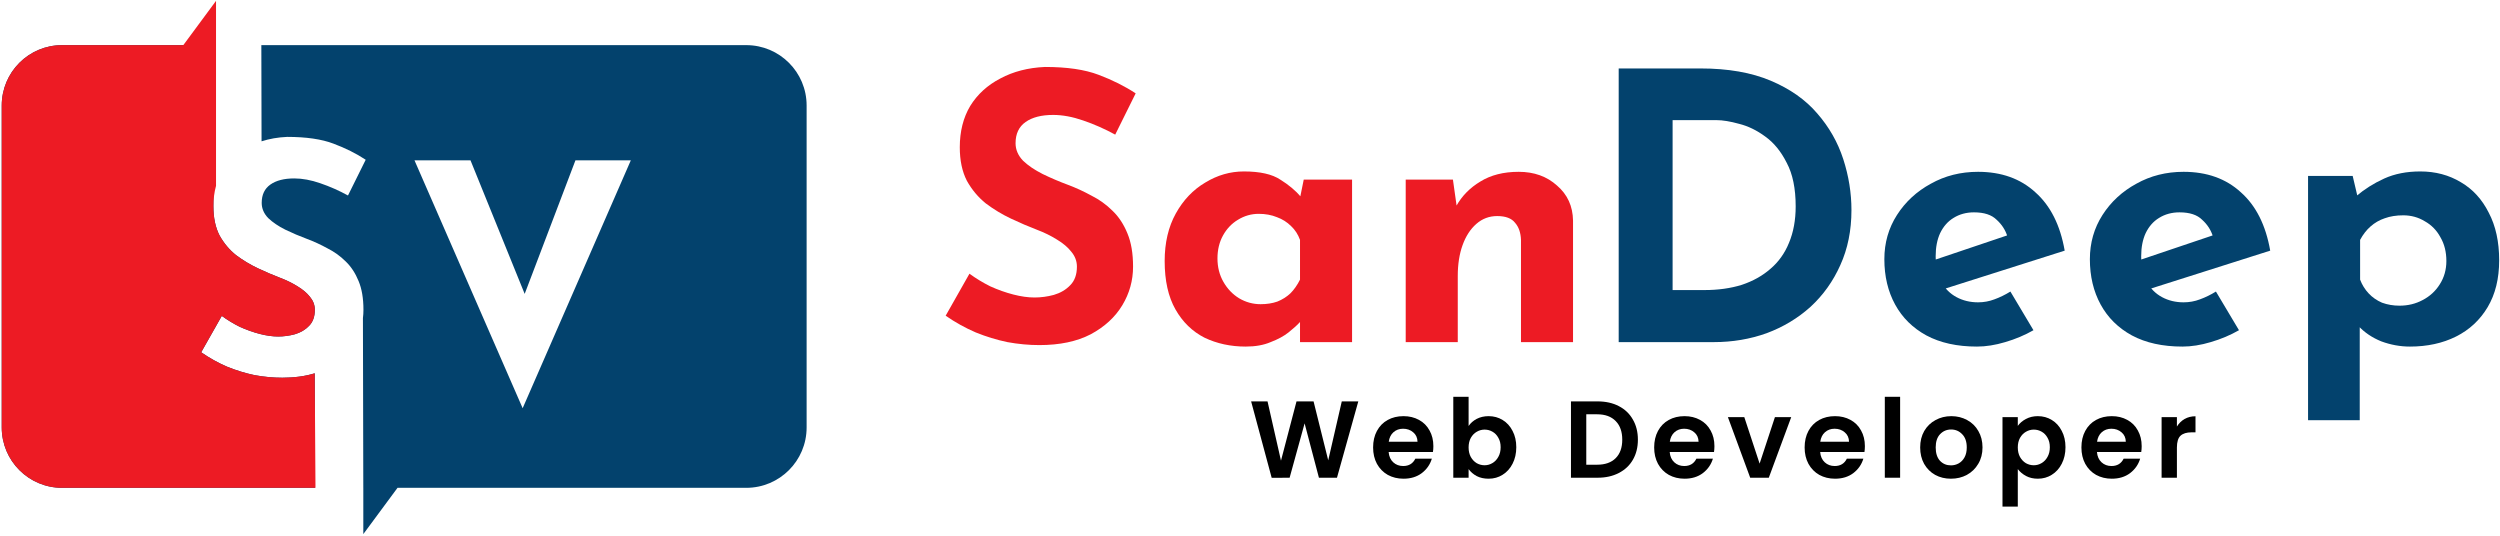
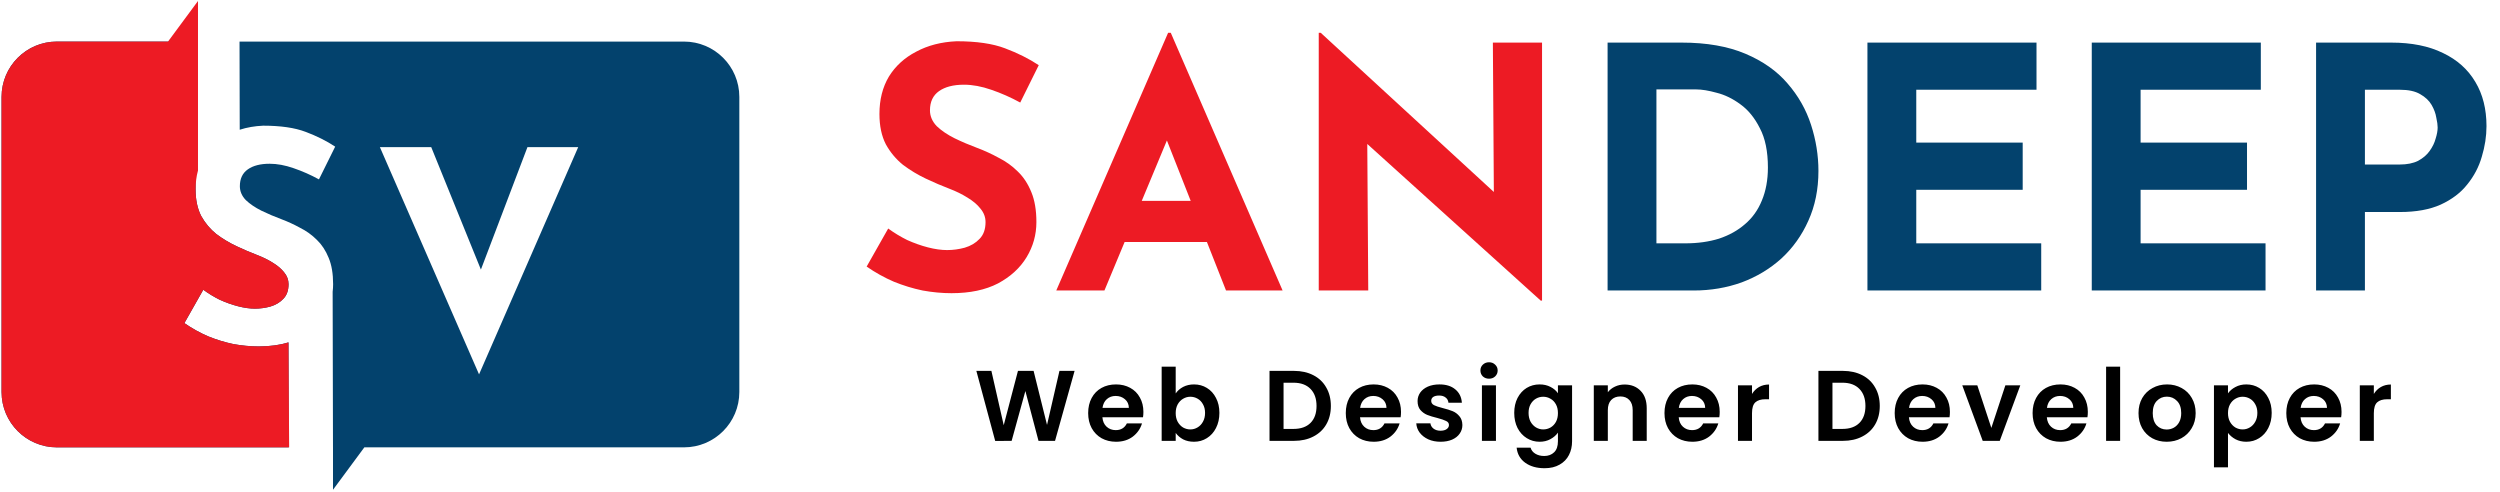
- <svg xmlns="http://www.w3.org/2000/svg" width="1143" height="245" viewBox="0 0 1143 245" fill="none">
-   <path fill-rule="evenodd" clip-rule="evenodd" d="M97.407 20.635H28.387C13.144 20.635 0.787 32.992 0.787 48.235V195.435C0.787 210.678 13.144 223.035 28.387 223.035H144.017L143.905 170.661C139.568 172.016 134.624 172.693 129.072 172.693C124.951 172.693 120.731 172.301 116.413 171.515C112.193 170.632 108.023 169.356 103.901 167.688C99.779 165.922 95.805 163.714 91.978 161.064L101.399 144.431C103.95 146.295 106.698 147.963 109.642 149.435C112.684 150.809 115.726 151.889 118.768 152.674C121.81 153.459 124.607 153.851 127.159 153.851C129.71 153.851 132.261 153.508 134.813 152.821C137.463 152.036 139.621 150.76 141.29 148.994C143.056 147.227 143.939 144.774 143.939 141.634C143.939 139.475 143.203 137.512 141.731 135.746C140.357 133.979 138.444 132.36 135.991 130.888C133.635 129.416 131.035 128.141 128.189 127.061C124.852 125.785 121.418 124.313 117.885 122.645C114.352 120.977 111.016 118.965 107.875 116.61C104.833 114.156 102.331 111.163 100.368 107.631C98.504 104 97.571 99.584 97.571 94.383L97.572 94.235H97.564L97.407 20.635ZM166.101 223.035L165.932 145.436C166.088 144.19 166.167 142.923 166.167 141.634C166.167 136.433 165.431 132.066 163.959 128.533C162.487 124.902 160.524 121.909 158.071 119.554C155.617 117.101 152.82 115.089 149.68 113.519C146.638 111.85 143.547 110.427 140.407 109.25C136.972 107.974 133.635 106.551 130.397 104.981C127.257 103.411 124.656 101.644 122.595 99.682C120.633 97.621 119.651 95.315 119.651 92.763C119.651 89.034 120.976 86.238 123.626 84.373C126.275 82.508 129.906 81.576 134.519 81.576C138.248 81.576 142.222 82.312 146.442 83.784C150.76 85.256 154.979 87.121 159.101 89.378L167.197 73.039C162.879 70.193 157.972 67.739 152.477 65.679C147.08 63.618 140.014 62.587 131.28 62.587C127.069 62.773 123.17 63.448 119.583 64.611L119.487 20.635H341.187C356.43 20.635 368.787 32.992 368.787 48.235V195.435C368.787 210.678 356.43 223.035 341.187 223.035H181.746L166.106 244.195V223.035H166.101ZM215.111 73.296L239.884 134.366L263.098 73.296H288.416L238.957 186.64L189.498 73.296H215.111Z" fill="#03426D" />
-   <path fill-rule="evenodd" clip-rule="evenodd" d="M98.767 21.555V0.396L83.807 20.636H28.387C13.144 20.636 0.787 32.992 0.787 48.236V195.436C0.787 210.679 13.144 223.036 28.387 223.036H144.238L143.89 170.682L141.642 171.295C141.642 171.295 137.225 172.61 129.072 172.693C124.951 172.693 120.731 172.301 116.413 171.516C112.193 170.632 108.023 169.357 103.901 167.688C99.779 165.922 95.805 163.714 91.978 161.064L101.399 144.431C103.95 146.295 106.698 147.964 109.642 149.436C112.684 150.809 115.726 151.889 118.768 152.674C121.81 153.459 124.607 153.852 127.159 153.852C129.71 153.852 132.261 153.508 134.813 152.821C137.463 152.036 139.621 150.761 141.29 148.994C143.056 147.228 143.939 144.774 143.939 141.634C143.939 139.475 143.203 137.512 141.731 135.746C140.357 133.98 138.444 132.361 135.991 130.888C133.635 129.416 131.035 128.141 128.189 127.061C124.852 125.786 121.418 124.313 117.885 122.645C114.352 120.977 111.016 118.965 107.875 116.61C104.833 114.157 102.331 111.164 100.368 107.631C98.504 104 97.571 99.584 97.571 94.383C97.571 91 97.97 87.858 98.767 84.959L98.767 21.555Z" fill="#ED1B24" />
-   <path d="M664.28 82.125L666.15 95.385L665.81 94.195C668.417 89.549 672.1 85.808 676.86 82.975C681.62 80.028 687.457 78.555 694.37 78.555C701.397 78.555 707.234 80.652 711.88 84.845C716.64 88.925 719.077 94.252 719.19 100.825V156.415H695.39V109.665C695.277 106.379 694.37 103.772 692.67 101.845C691.084 99.805 688.364 98.785 684.51 98.785C680.884 98.785 677.71 99.975 674.99 102.355C672.27 104.735 670.174 107.965 668.7 112.045C667.227 116.125 666.49 120.829 666.49 126.155V156.415H642.69V82.125H664.28Z" fill="#ED1B24" />
-   <path d="M569.546 158.455C562.633 158.455 556.343 157.095 550.676 154.375C545.123 151.542 540.703 147.235 537.416 141.455C534.13 135.675 532.486 128.309 532.486 119.355C532.486 110.969 534.186 103.715 537.586 97.595C540.986 91.475 545.463 86.772 551.016 83.485C556.57 80.085 562.463 78.385 568.696 78.385C576.063 78.385 581.616 79.632 585.356 82.125C589.21 84.505 592.383 87.169 594.876 90.115L593.856 93.005L596.066 82.125H618.166V156.415H594.366V140.265L596.236 145.365C596.01 145.365 595.33 146.045 594.196 147.405C593.063 148.652 591.363 150.182 589.096 151.995C586.943 153.695 584.223 155.169 580.936 156.415C577.763 157.775 573.966 158.455 569.546 158.455ZM576.346 139.075C579.18 139.075 581.73 138.679 583.996 137.885C586.263 136.979 588.246 135.732 589.946 134.145C591.646 132.445 593.12 130.349 594.366 127.855V109.665C593.46 107.172 592.1 105.075 590.286 103.375C588.473 101.562 586.32 100.202 583.826 99.295C581.333 98.275 578.556 97.765 575.496 97.765C572.096 97.765 568.923 98.672 565.976 100.485C563.143 102.185 560.876 104.565 559.176 107.625C557.476 110.685 556.626 114.199 556.626 118.165C556.626 122.132 557.533 125.702 559.346 128.875C561.16 132.049 563.54 134.542 566.486 136.355C569.546 138.169 572.833 139.075 576.346 139.075Z" fill="#ED1B24" />
-   <path d="M509.875 61.555C505.115 58.949 500.242 56.795 495.255 55.095C490.382 53.395 485.792 52.545 481.485 52.545C476.158 52.545 471.965 53.622 468.905 55.775C465.845 57.929 464.315 61.159 464.315 65.465C464.315 68.412 465.448 71.075 467.715 73.455C470.095 75.722 473.098 77.762 476.725 79.575C480.465 81.389 484.318 83.032 488.285 84.505C491.912 85.865 495.482 87.509 498.995 89.435C502.622 91.249 505.852 93.572 508.685 96.405C511.518 99.125 513.785 102.582 515.485 106.775C517.185 110.855 518.035 115.899 518.035 121.905C518.035 128.252 516.392 134.145 513.105 139.585C509.818 145.025 505.002 149.445 498.655 152.845C492.308 156.132 484.488 157.775 475.195 157.775C470.435 157.775 465.562 157.322 460.575 156.415C455.702 155.395 450.885 153.922 446.125 151.995C441.365 149.955 436.775 147.405 432.355 144.345L443.235 125.135C446.182 127.289 449.355 129.215 452.755 130.915C456.268 132.502 459.782 133.749 463.295 134.655C466.808 135.562 470.038 136.015 472.985 136.015C475.932 136.015 478.878 135.619 481.825 134.825C484.885 133.919 487.378 132.445 489.305 130.405C491.345 128.365 492.365 125.532 492.365 121.905C492.365 119.412 491.515 117.145 489.815 115.105C488.228 113.065 486.018 111.195 483.185 109.495C480.465 107.795 477.462 106.322 474.175 105.075C470.322 103.602 466.355 101.902 462.275 99.975C458.195 98.049 454.342 95.725 450.715 93.005C447.202 90.172 444.312 86.715 442.045 82.635C439.892 78.442 438.815 73.342 438.815 67.335C438.815 60.082 440.402 53.792 443.575 48.465C446.862 43.139 451.452 38.945 457.345 35.885C463.238 32.712 470.038 30.955 477.745 30.615C487.832 30.615 495.992 31.805 502.225 34.185C508.572 36.565 514.238 39.399 519.225 42.685L509.875 61.555Z" fill="#ED1B24" />
-   <path d="M1101.82 158.455C1097.4 158.455 1093.03 157.662 1088.73 156.075C1084.53 154.375 1081.02 151.995 1078.19 148.935L1078.87 141.965V192.115H1055.24V80.425H1075.64L1079.04 94.875L1077.17 89.775C1081.02 86.489 1085.33 83.769 1090.09 81.615C1094.85 79.462 1100.34 78.385 1106.58 78.385C1113.49 78.385 1119.67 80.029 1125.11 83.315C1130.55 86.489 1134.8 91.135 1137.86 97.255C1141.03 103.262 1142.62 110.515 1142.62 119.015C1142.62 127.402 1140.86 134.542 1137.35 140.435C1133.83 146.329 1129.02 150.805 1122.9 153.865C1116.78 156.925 1109.75 158.455 1101.82 158.455ZM1097.06 139.755C1100.91 139.755 1104.42 138.905 1107.6 137.205C1110.88 135.505 1113.49 133.125 1115.42 130.065C1117.46 126.892 1118.48 123.322 1118.48 119.355C1118.48 115.162 1117.57 111.535 1115.76 108.475C1114.06 105.302 1111.68 102.865 1108.62 101.165C1105.67 99.352 1102.38 98.445 1098.76 98.445C1095.58 98.445 1092.75 98.899 1090.26 99.805C1087.88 100.599 1085.72 101.845 1083.8 103.545C1081.98 105.132 1080.4 107.172 1079.04 109.665V127.855C1079.94 130.235 1081.25 132.332 1082.95 134.145C1084.65 135.959 1086.69 137.375 1089.07 138.395C1091.56 139.302 1094.22 139.755 1097.06 139.755Z" fill="#03426D" />
-   <path d="M997.822 158.455C988.756 158.455 981.049 156.755 974.702 153.355C968.469 149.955 963.709 145.252 960.422 139.245C957.136 133.239 955.492 126.325 955.492 118.505C955.492 111.025 957.419 104.282 961.272 98.275C965.126 92.269 970.282 87.508 976.742 83.995C983.202 80.368 990.399 78.555 998.332 78.555C1008.99 78.555 1017.71 81.672 1024.51 87.905C1031.43 94.025 1035.9 102.922 1037.94 114.595L980.142 132.955L974.872 120.035L1016.69 105.925L1011.76 108.135C1010.86 105.189 1009.21 102.639 1006.83 100.485C1004.57 98.219 1001.11 97.085 996.462 97.085C992.949 97.085 989.832 97.935 987.112 99.635C984.506 101.222 982.466 103.545 980.992 106.605C979.632 109.552 978.952 113.065 978.952 117.145C978.952 121.792 979.802 125.702 981.502 128.875C983.202 131.935 985.526 134.259 988.472 135.845C991.419 137.432 994.706 138.225 998.332 138.225C1000.94 138.225 1003.43 137.772 1005.81 136.865C1008.31 135.959 1010.74 134.769 1013.12 133.295L1023.66 150.975C1019.7 153.242 1015.39 155.055 1010.74 156.415C1006.21 157.775 1001.9 158.455 997.822 158.455Z" fill="#03426D" />
-   <path d="M903.857 158.455C894.791 158.455 887.084 156.755 880.737 153.355C874.504 149.955 869.744 145.252 866.457 139.245C863.171 133.239 861.527 126.325 861.527 118.505C861.527 111.025 863.454 104.282 867.307 98.275C871.161 92.269 876.317 87.508 882.777 83.995C889.237 80.368 896.434 78.555 904.367 78.555C915.021 78.555 923.747 81.672 930.547 87.905C937.461 94.025 941.937 102.922 943.977 114.595L886.177 132.955L880.907 120.035L922.727 105.925L917.797 108.135C916.891 105.189 915.247 102.639 912.867 100.485C910.601 98.219 907.144 97.085 902.497 97.085C898.984 97.085 895.867 97.935 893.147 99.635C890.541 101.222 888.501 103.545 887.027 106.605C885.667 109.552 884.987 113.065 884.987 117.145C884.987 121.792 885.837 125.702 887.537 128.875C889.237 131.935 891.561 134.259 894.507 135.845C897.454 137.432 900.741 138.225 904.367 138.225C906.974 138.225 909.467 137.772 911.847 136.865C914.341 135.959 916.777 134.769 919.157 133.295L929.697 150.975C925.731 153.242 921.424 155.055 916.777 156.415C912.244 157.775 907.937 158.455 903.857 158.455Z" fill="#03426D" />
-   <path d="M740.065 156.415V31.295H777.465C790.045 31.295 800.755 33.165 809.595 36.905C818.435 40.645 825.518 45.632 830.845 51.865C836.285 58.099 840.252 65.069 842.745 72.775C845.238 80.482 846.485 88.245 846.485 96.065C846.485 105.359 844.785 113.745 841.385 121.225C838.098 128.592 833.565 134.939 827.785 140.265C822.005 145.479 815.318 149.502 807.725 152.335C800.132 155.055 792.085 156.415 783.585 156.415H740.065ZM764.715 132.615H779.335C785.568 132.615 791.235 131.822 796.335 130.235C801.435 128.535 805.798 126.099 809.425 122.925C813.165 119.752 815.998 115.785 817.925 111.025C819.965 106.152 820.985 100.599 820.985 94.365C820.985 86.205 819.625 79.575 816.905 74.475C814.298 69.262 811.012 65.239 807.045 62.405C803.192 59.572 799.225 57.645 795.145 56.625C791.065 55.492 787.608 54.925 784.775 54.925H764.715V132.615Z" fill="#03426D" />
-   <path d="M995.283 195.015C996.183 193.548 997.35 192.398 998.783 191.565C1000.25 190.732 1001.92 190.315 1003.78 190.315V197.665H1001.93C999.733 197.665 998.066 198.182 996.933 199.215C995.833 200.248 995.283 202.048 995.283 204.615V218.415H988.283V190.715H995.283V195.015Z" fill="black" />
-   <path d="M979.174 203.965C979.174 204.965 979.107 205.865 978.974 206.665H958.724C958.89 208.665 959.59 210.232 960.824 211.365C962.057 212.498 963.574 213.065 965.374 213.065C967.974 213.065 969.824 211.948 970.924 209.715H978.474C977.674 212.382 976.14 214.582 973.874 216.315C971.607 218.015 968.824 218.865 965.524 218.865C962.857 218.865 960.457 218.282 958.324 217.115C956.224 215.915 954.574 214.232 953.374 212.065C952.207 209.898 951.624 207.398 951.624 204.565C951.624 201.698 952.207 199.182 953.374 197.015C954.54 194.848 956.174 193.182 958.274 192.015C960.374 190.848 962.79 190.265 965.524 190.265C968.157 190.265 970.507 190.832 972.574 191.965C974.674 193.098 976.29 194.715 977.424 196.815C978.59 198.882 979.174 201.265 979.174 203.965ZM971.924 201.965C971.89 200.165 971.24 198.732 969.974 197.665C968.707 196.565 967.157 196.015 965.324 196.015C963.59 196.015 962.124 196.548 960.924 197.615C959.757 198.648 959.04 200.098 958.774 201.965H971.924Z" fill="black" />
-   <path d="M922.537 194.715C923.437 193.448 924.67 192.398 926.237 191.565C927.837 190.698 929.654 190.265 931.687 190.265C934.054 190.265 936.187 190.848 938.087 192.015C940.02 193.182 941.537 194.848 942.637 197.015C943.77 199.148 944.337 201.632 944.337 204.465C944.337 207.298 943.77 209.815 942.637 212.015C941.537 214.182 940.02 215.865 938.087 217.065C936.187 218.265 934.054 218.865 931.687 218.865C929.654 218.865 927.854 218.448 926.287 217.615C924.754 216.782 923.504 215.732 922.537 214.465V231.615H915.537V190.715H922.537V194.715ZM937.187 204.465C937.187 202.798 936.837 201.365 936.137 200.165C935.47 198.932 934.57 197.998 933.437 197.365C932.337 196.732 931.137 196.415 929.837 196.415C928.57 196.415 927.37 196.748 926.237 197.415C925.137 198.048 924.237 198.982 923.537 200.215C922.87 201.448 922.537 202.898 922.537 204.565C922.537 206.232 922.87 207.682 923.537 208.915C924.237 210.148 925.137 211.098 926.237 211.765C927.37 212.398 928.57 212.715 929.837 212.715C931.137 212.715 932.337 212.382 933.437 211.715C934.57 211.048 935.47 210.098 936.137 208.865C936.837 207.632 937.187 206.165 937.187 204.465Z" fill="black" />
-   <path d="M891.952 218.865C889.286 218.865 886.886 218.282 884.752 217.115C882.619 215.915 880.936 214.232 879.702 212.065C878.502 209.898 877.902 207.398 877.902 204.565C877.902 201.732 878.519 199.232 879.752 197.065C881.019 194.898 882.736 193.232 884.902 192.065C887.069 190.865 889.486 190.265 892.152 190.265C894.819 190.265 897.236 190.865 899.402 192.065C901.569 193.232 903.269 194.898 904.502 197.065C905.769 199.232 906.402 201.732 906.402 204.565C906.402 207.398 905.752 209.898 904.452 212.065C903.186 214.232 901.452 215.915 899.252 217.115C897.086 218.282 894.652 218.865 891.952 218.865ZM891.952 212.765C893.219 212.765 894.402 212.465 895.502 211.865C896.636 211.232 897.536 210.298 898.202 209.065C898.869 207.832 899.202 206.332 899.202 204.565C899.202 201.932 898.502 199.915 897.102 198.515C895.736 197.082 894.052 196.365 892.052 196.365C890.052 196.365 888.369 197.082 887.002 198.515C885.669 199.915 885.002 201.932 885.002 204.565C885.002 207.198 885.652 209.232 886.952 210.665C888.286 212.065 889.952 212.765 891.952 212.765Z" fill="black" />
-   <path d="M868.736 181.415V218.415H861.736V181.415H868.736Z" fill="black" />
-   <path d="M852.627 203.965C852.627 204.965 852.56 205.865 852.427 206.665H832.177C832.343 208.665 833.043 210.232 834.277 211.365C835.51 212.498 837.027 213.065 838.827 213.065C841.427 213.065 843.277 211.948 844.377 209.715H851.927C851.127 212.382 849.593 214.582 847.327 216.315C845.06 218.015 842.277 218.865 838.977 218.865C836.31 218.865 833.91 218.282 831.777 217.115C829.677 215.915 828.027 214.232 826.827 212.065C825.66 209.898 825.077 207.398 825.077 204.565C825.077 201.698 825.66 199.182 826.827 197.015C827.993 194.848 829.627 193.182 831.727 192.015C833.827 190.848 836.243 190.265 838.977 190.265C841.61 190.265 843.96 190.832 846.027 191.965C848.127 193.098 849.743 194.715 850.877 196.815C852.043 198.882 852.627 201.265 852.627 203.965ZM845.377 201.965C845.343 200.165 844.693 198.732 843.427 197.665C842.16 196.565 840.61 196.015 838.777 196.015C837.043 196.015 835.577 196.548 834.377 197.615C833.21 198.648 832.493 200.098 832.227 201.965H845.377Z" fill="black" />
-   <path d="M804.495 211.965L811.495 190.715H818.945L808.695 218.415H800.195L789.995 190.715H797.495L804.495 211.965Z" fill="black" />
-   <path d="M783.836 203.965C783.836 204.965 783.769 205.865 783.636 206.665H763.386C763.552 208.665 764.252 210.232 765.486 211.365C766.719 212.498 768.236 213.065 770.036 213.065C772.636 213.065 774.486 211.948 775.586 209.715H783.136C782.336 212.382 780.802 214.582 778.536 216.315C776.269 218.015 773.486 218.865 770.186 218.865C767.519 218.865 765.119 218.282 762.986 217.115C760.886 215.915 759.236 214.232 758.036 212.065C756.869 209.898 756.286 207.398 756.286 204.565C756.286 201.698 756.869 199.182 758.036 197.015C759.202 194.848 760.836 193.182 762.936 192.015C765.036 190.848 767.452 190.265 770.186 190.265C772.819 190.265 775.169 190.832 777.236 191.965C779.336 193.098 780.952 194.715 782.086 196.815C783.252 198.882 783.836 201.265 783.836 203.965ZM776.586 201.965C776.552 200.165 775.902 198.732 774.636 197.665C773.369 196.565 771.819 196.015 769.986 196.015C768.252 196.015 766.786 196.548 765.586 197.615C764.419 198.648 763.702 200.098 763.436 201.965H776.586Z" fill="black" />
-   <path d="M730.446 183.515C734.113 183.515 737.329 184.232 740.096 185.665C742.896 187.098 745.046 189.148 746.546 191.815C748.079 194.448 748.846 197.515 748.846 201.015C748.846 204.515 748.079 207.582 746.546 210.215C745.046 212.815 742.896 214.832 740.096 216.265C737.329 217.698 734.113 218.415 730.446 218.415H718.246V183.515H730.446ZM730.196 212.465C733.863 212.465 736.696 211.465 738.696 209.465C740.696 207.465 741.696 204.648 741.696 201.015C741.696 197.382 740.696 194.548 738.696 192.515C736.696 190.448 733.863 189.415 730.196 189.415H725.246V212.465H730.196Z" fill="black" />
-   <path d="M671.445 194.765C672.345 193.432 673.578 192.348 675.145 191.515C676.745 190.682 678.562 190.265 680.595 190.265C682.962 190.265 685.095 190.848 686.995 192.015C688.928 193.182 690.445 194.848 691.545 197.015C692.679 199.148 693.245 201.632 693.245 204.465C693.245 207.298 692.679 209.815 691.545 212.015C690.445 214.182 688.928 215.865 686.995 217.065C685.095 218.265 682.962 218.865 680.595 218.865C678.528 218.865 676.712 218.465 675.145 217.665C673.612 216.832 672.378 215.765 671.445 214.465V218.415H664.445V181.415H671.445V194.765ZM686.095 204.465C686.095 202.798 685.745 201.365 685.045 200.165C684.378 198.932 683.478 197.998 682.345 197.365C681.245 196.732 680.045 196.415 678.745 196.415C677.478 196.415 676.278 196.748 675.145 197.415C674.045 198.048 673.145 198.982 672.445 200.215C671.779 201.448 671.445 202.898 671.445 204.565C671.445 206.232 671.779 207.682 672.445 208.915C673.145 210.148 674.045 211.098 675.145 211.765C676.278 212.398 677.478 212.715 678.745 212.715C680.045 212.715 681.245 212.382 682.345 211.715C683.478 211.048 684.378 210.098 685.045 208.865C685.745 207.632 686.095 206.165 686.095 204.465Z" fill="black" />
-   <path d="M655.336 203.965C655.336 204.965 655.269 205.865 655.136 206.665H634.886C635.052 208.665 635.752 210.232 636.986 211.365C638.219 212.498 639.736 213.065 641.536 213.065C644.136 213.065 645.986 211.948 647.086 209.715H654.636C653.836 212.382 652.302 214.582 650.036 216.315C647.769 218.015 644.986 218.865 641.686 218.865C639.019 218.865 636.619 218.282 634.486 217.115C632.386 215.915 630.736 214.232 629.536 212.065C628.369 209.898 627.786 207.398 627.786 204.565C627.786 201.698 628.369 199.182 629.536 197.015C630.702 194.848 632.336 193.182 634.436 192.015C636.536 190.848 638.952 190.265 641.686 190.265C644.319 190.265 646.669 190.832 648.736 191.965C650.836 193.098 652.452 194.715 653.586 196.815C654.752 198.882 655.336 201.265 655.336 203.965ZM648.086 201.965C648.052 200.165 647.402 198.732 646.136 197.665C644.869 196.565 643.319 196.015 641.486 196.015C639.752 196.015 638.286 196.548 637.086 197.615C635.919 198.648 635.202 200.098 634.936 201.965H648.086Z" fill="black" />
-   <path d="M621.015 183.515L611.265 218.415H603.015L596.465 193.565L589.615 218.415L581.415 218.465L572.015 183.515H579.515L585.665 210.615L592.765 183.515H600.565L607.265 210.465L613.465 183.515H621.015Z" fill="black" />
+ <svg xmlns="http://www.w3.org/2000/svg" width="1247" height="245" viewBox="0 0 1247 245" fill="none">
+   <path fill-rule="evenodd" clip-rule="evenodd" d="M97.398 20.737H28.378C13.135 20.737 0.778 33.094 0.778 48.337V195.537C0.778 210.78 13.135 223.137 28.378 223.137H144.008L143.896 170.763C139.559 172.117 134.615 172.794 129.063 172.794C124.942 172.794 120.722 172.402 116.404 171.617C112.184 170.734 108.014 169.458 103.892 167.79C99.77 166.023 95.796 163.815 91.969 161.166L101.39 144.532C103.941 146.397 106.689 148.065 109.633 149.537C112.675 150.911 115.717 151.99 118.759 152.775C121.801 153.561 124.598 153.953 127.15 153.953C129.701 153.953 132.253 153.609 134.804 152.923C137.454 152.137 139.613 150.862 141.281 149.095C143.047 147.329 143.93 144.876 143.93 141.735C143.93 139.576 143.195 137.614 141.722 135.847C140.349 134.081 138.435 132.462 135.982 130.99C133.627 129.518 131.026 128.242 128.18 127.163C124.843 125.887 121.409 124.415 117.876 122.747C114.343 121.078 111.007 119.067 107.867 116.711C104.824 114.258 102.322 111.265 100.359 107.732C98.495 104.101 97.562 99.685 97.562 94.484L97.563 94.337H97.555L97.398 20.737ZM166.092 223.137L165.923 145.538C166.079 144.292 166.158 143.024 166.158 141.735C166.158 136.534 165.422 132.167 163.95 128.634C162.478 125.004 160.515 122.011 158.062 119.655C155.608 117.202 152.812 115.19 149.671 113.62C146.629 111.952 143.538 110.529 140.398 109.351C136.963 108.076 133.627 106.653 130.388 105.083C127.248 103.512 124.647 101.746 122.587 99.783C120.624 97.723 119.643 95.416 119.643 92.865C119.643 89.136 120.967 86.339 123.617 84.475C126.267 82.61 129.897 81.678 134.51 81.678C138.239 81.678 142.213 82.414 146.433 83.886C150.751 85.358 154.97 87.222 159.092 89.479L167.188 73.14C162.87 70.294 157.964 67.841 152.468 65.78C147.071 63.719 140.005 62.689 131.271 62.689C127.06 62.875 123.161 63.549 119.575 64.712L119.479 20.737H341.179C356.422 20.737 368.779 33.094 368.779 48.337V195.537C368.779 210.78 356.422 223.137 341.179 223.137H181.737L166.098 244.297V223.137H166.092ZM215.102 73.398L239.875 134.467L263.089 73.398H288.407L238.948 186.742L189.489 73.398H215.102Z" fill="#03426D" />
+   <path fill-rule="evenodd" clip-rule="evenodd" d="M98.758 21.657V0.497L83.799 20.737H28.378C13.135 20.737 0.778 33.094 0.778 48.337V195.537C0.778 210.78 13.135 223.137 28.378 223.137H144.229L143.881 170.784L141.633 171.396C141.633 171.396 137.216 172.711 129.063 172.795C124.942 172.795 120.722 172.402 116.404 171.617C112.184 170.734 108.014 169.458 103.892 167.79C99.77 166.024 95.796 163.816 91.969 161.166L101.39 144.532C103.941 146.397 106.689 148.065 109.633 149.537C112.675 150.911 115.717 151.991 118.759 152.776C121.801 153.561 124.598 153.953 127.15 153.953C129.701 153.953 132.253 153.61 134.804 152.923C137.454 152.138 139.613 150.862 141.281 149.096C143.047 147.329 143.93 144.876 143.93 141.736C143.93 139.577 143.195 137.614 141.722 135.848C140.349 134.081 138.435 132.462 135.982 130.99C133.627 129.518 131.026 128.242 128.18 127.163C124.844 125.887 121.409 124.415 117.876 122.747C114.343 121.078 111.007 119.067 107.867 116.712C104.824 114.258 102.322 111.265 100.359 107.732C98.495 104.102 97.562 99.686 97.562 94.484C97.562 91.101 97.961 87.96 98.758 85.061L98.758 21.657Z" fill="#ED1B24" />
+   <path d="M508.89 51.153C504.186 48.577 499.37 46.449 494.442 44.769C489.626 43.089 485.09 42.249 480.834 42.249C475.57 42.249 471.426 43.313 468.402 45.441C465.378 47.569 463.866 50.761 463.866 55.017C463.866 57.929 464.986 60.561 467.226 62.913C469.578 65.153 472.546 67.169 476.13 68.961C479.826 70.753 483.634 72.377 487.554 73.833C491.138 75.177 494.666 76.801 498.138 78.705C501.722 80.497 504.914 82.793 507.714 85.593C510.514 88.281 512.754 91.697 514.434 95.841C516.114 99.873 516.954 104.857 516.954 110.793C516.954 117.065 515.33 122.889 512.082 128.265C508.834 133.641 504.074 138.009 497.802 141.369C491.53 144.617 483.802 146.241 474.618 146.241C469.914 146.241 465.098 145.793 460.17 144.897C455.354 143.889 450.594 142.433 445.89 140.529C441.186 138.513 436.65 135.993 432.282 132.969L443.034 113.985C445.946 116.113 449.082 118.017 452.442 119.697C455.914 121.265 459.386 122.497 462.858 123.393C466.33 124.289 469.522 124.737 472.434 124.737C475.346 124.737 478.258 124.345 481.17 123.561C484.194 122.665 486.658 121.209 488.562 119.193C490.578 117.177 491.586 114.377 491.586 110.793C491.586 108.329 490.746 106.089 489.066 104.073C487.498 102.057 485.314 100.209 482.514 98.529C479.826 96.849 476.858 95.393 473.61 94.161C469.802 92.705 465.882 91.025 461.85 89.121C457.818 87.217 454.01 84.921 450.426 82.233C446.954 79.433 444.098 76.017 441.858 71.985C439.73 67.841 438.666 62.801 438.666 56.865C438.666 49.697 440.234 43.481 443.37 38.217C446.618 32.953 451.154 28.809 456.978 25.785C462.802 22.649 469.522 20.913 477.138 20.577C487.106 20.577 495.17 21.753 501.33 24.105C507.602 26.457 513.202 29.257 518.13 32.505L508.89 51.153ZM526.868 144.897L582.644 16.377H583.988L639.764 144.897H611.54L575.924 54.513L593.564 42.417L550.892 144.897H526.868ZM565.004 100.209H602.132L610.7 120.705H557.444L565.004 100.209ZM768.5 149.937L674.756 65.265L681.98 69.297L682.484 144.897H657.788V16.377H658.796L750.524 100.713L745.148 98.361L744.644 21.249H769.172V149.937H768.5Z" fill="#ED1B24" />
+   <path d="M801.866 144.897V21.249H838.826C851.258 21.249 861.842 23.097 870.578 26.793C879.314 30.489 886.314 35.417 891.578 41.577C896.954 47.737 900.874 54.625 903.338 62.241C905.802 69.857 907.034 77.529 907.034 85.257C907.034 94.441 905.354 102.729 901.994 110.121C898.746 117.401 894.266 123.673 888.554 128.937C882.842 134.089 876.234 138.065 868.73 140.865C861.226 143.553 853.274 144.897 844.874 144.897H801.866ZM826.226 121.377H840.674C846.834 121.377 852.434 120.593 857.474 119.025C862.514 117.345 866.826 114.937 870.41 111.801C874.106 108.665 876.906 104.745 878.81 100.041C880.826 95.225 881.834 89.737 881.834 83.577C881.834 75.513 880.49 68.961 877.802 63.921C875.226 58.769 871.978 54.793 868.058 51.993C864.25 49.193 860.33 47.289 856.298 46.281C852.266 45.161 848.85 44.601 846.05 44.601H826.226V121.377ZM931.476 21.249H1015.81V44.769H955.836V71.145H1008.92V94.665H955.836V121.377H1018.16V144.897H931.476V21.249ZM1043.37 21.249H1127.7V44.769H1067.73V71.145H1120.81V94.665H1067.73V121.377H1130.05V144.897H1043.37V21.249ZM1192.72 21.249C1202.91 21.249 1211.54 22.985 1218.59 26.457C1225.65 29.817 1231.02 34.633 1234.72 40.905C1238.42 47.065 1240.26 54.401 1240.26 62.913C1240.26 67.953 1239.48 73.049 1237.91 78.201C1236.46 83.241 1234.05 87.833 1230.69 91.977C1227.44 96.121 1223.02 99.481 1217.42 102.057C1211.93 104.521 1205.15 105.753 1197.09 105.753H1179.62V144.897H1155.26V21.249H1192.72ZM1196.92 82.065C1200.62 82.065 1203.7 81.449 1206.16 80.217C1208.62 78.873 1210.53 77.249 1211.87 75.345C1213.33 73.329 1214.34 71.257 1214.9 69.129C1215.57 67.001 1215.9 65.153 1215.9 63.585C1215.9 62.353 1215.68 60.729 1215.23 58.713C1214.9 56.585 1214.11 54.457 1212.88 52.329C1211.65 50.201 1209.74 48.409 1207.17 46.953C1204.7 45.497 1201.34 44.769 1197.09 44.769H1179.62V82.065H1196.92Z" fill="#03426D" />
+   <path d="M536.006 184.997L526.256 219.897H518.006L511.456 195.047L504.606 219.897L496.406 219.947L487.006 184.997H494.506L500.656 212.097L507.756 184.997H515.556L522.256 211.947L528.456 184.997H536.006ZM570.327 205.447C570.327 206.447 570.26 207.347 570.127 208.147H549.877C550.044 210.147 550.744 211.714 551.977 212.847C553.21 213.98 554.727 214.547 556.527 214.547C559.127 214.547 560.977 213.43 562.077 211.197H569.627C568.827 213.864 567.294 216.064 565.027 217.797C562.76 219.497 559.977 220.347 556.677 220.347C554.01 220.347 551.61 219.764 549.477 218.597C547.377 217.397 545.727 215.714 544.527 213.547C543.36 211.38 542.777 208.88 542.777 206.047C542.777 203.18 543.36 200.664 544.527 198.497C545.694 196.33 547.327 194.664 549.427 193.497C551.527 192.33 553.944 191.747 556.677 191.747C559.31 191.747 561.66 192.314 563.727 193.447C565.827 194.58 567.444 196.197 568.577 198.297C569.744 200.364 570.327 202.747 570.327 205.447ZM563.077 203.447C563.044 201.647 562.394 200.214 561.127 199.147C559.86 198.047 558.31 197.497 556.477 197.497C554.744 197.497 553.277 198.03 552.077 199.097C550.91 200.13 550.194 201.58 549.927 203.447H563.077ZM586.436 196.247C587.336 194.914 588.57 193.83 590.136 192.997C591.736 192.164 593.553 191.747 595.586 191.747C597.953 191.747 600.086 192.33 601.986 193.497C603.92 194.664 605.436 196.33 606.536 198.497C607.67 200.63 608.236 203.114 608.236 205.947C608.236 208.78 607.67 211.297 606.536 213.497C605.436 215.664 603.92 217.347 601.986 218.547C600.086 219.747 597.953 220.347 595.586 220.347C593.52 220.347 591.703 219.947 590.136 219.147C588.603 218.314 587.37 217.247 586.436 215.947V219.897H579.436V182.897H586.436V196.247ZM601.086 205.947C601.086 204.28 600.736 202.847 600.036 201.647C599.37 200.414 598.47 199.48 597.336 198.847C596.236 198.214 595.036 197.897 593.736 197.897C592.47 197.897 591.27 198.23 590.136 198.897C589.036 199.53 588.136 200.464 587.436 201.697C586.77 202.93 586.436 204.38 586.436 206.047C586.436 207.714 586.77 209.164 587.436 210.397C588.136 211.63 589.036 212.58 590.136 213.247C591.27 213.88 592.47 214.197 593.736 214.197C595.036 214.197 596.236 213.864 597.336 213.197C598.47 212.53 599.37 211.58 600.036 210.347C600.736 209.114 601.086 207.647 601.086 205.947ZM645.437 184.997C649.104 184.997 652.32 185.714 655.087 187.147C657.887 188.58 660.037 190.63 661.537 193.297C663.07 195.93 663.837 198.997 663.837 202.497C663.837 205.997 663.07 209.064 661.537 211.697C660.037 214.297 657.887 216.314 655.087 217.747C652.32 219.18 649.104 219.897 645.437 219.897H633.237V184.997H645.437ZM645.187 213.947C648.854 213.947 651.687 212.947 653.687 210.947C655.687 208.947 656.687 206.13 656.687 202.497C656.687 198.864 655.687 196.03 653.687 193.997C651.687 191.93 648.854 190.897 645.187 190.897H640.237V213.947H645.187ZM698.827 205.447C698.827 206.447 698.76 207.347 698.627 208.147H678.377C678.544 210.147 679.244 211.714 680.477 212.847C681.71 213.98 683.227 214.547 685.027 214.547C687.627 214.547 689.477 213.43 690.577 211.197H698.127C697.327 213.864 695.794 216.064 693.527 217.797C691.26 219.497 688.477 220.347 685.177 220.347C682.51 220.347 680.11 219.764 677.977 218.597C675.877 217.397 674.227 215.714 673.027 213.547C671.86 211.38 671.277 208.88 671.277 206.047C671.277 203.18 671.86 200.664 673.027 198.497C674.194 196.33 675.827 194.664 677.927 193.497C680.027 192.33 682.444 191.747 685.177 191.747C687.81 191.747 690.16 192.314 692.227 193.447C694.327 194.58 695.944 196.197 697.077 198.297C698.244 200.364 698.827 202.747 698.827 205.447ZM691.577 203.447C691.544 201.647 690.894 200.214 689.627 199.147C688.36 198.047 686.81 197.497 684.977 197.497C683.244 197.497 681.777 198.03 680.577 199.097C679.41 200.13 678.694 201.58 678.427 203.447H691.577ZM718.536 220.347C716.27 220.347 714.236 219.947 712.436 219.147C710.636 218.314 709.203 217.197 708.136 215.797C707.103 214.397 706.536 212.847 706.436 211.147H713.486C713.62 212.214 714.136 213.097 715.036 213.797C715.97 214.497 717.12 214.847 718.486 214.847C719.82 214.847 720.853 214.58 721.586 214.047C722.353 213.514 722.736 212.83 722.736 211.997C722.736 211.097 722.27 210.43 721.336 209.997C720.436 209.53 718.986 209.03 716.986 208.497C714.92 207.997 713.22 207.48 711.886 206.947C710.586 206.414 709.453 205.597 708.486 204.497C707.553 203.397 707.086 201.914 707.086 200.047C707.086 198.514 707.52 197.114 708.386 195.847C709.286 194.58 710.553 193.58 712.186 192.847C713.853 192.114 715.803 191.747 718.036 191.747C721.336 191.747 723.97 192.58 725.936 194.247C727.903 195.88 728.986 198.097 729.186 200.897H722.486C722.386 199.797 721.92 198.93 721.086 198.297C720.286 197.63 719.203 197.297 717.836 197.297C716.57 197.297 715.586 197.53 714.886 197.997C714.22 198.464 713.886 199.114 713.886 199.947C713.886 200.88 714.353 201.597 715.286 202.097C716.22 202.564 717.67 203.047 719.636 203.547C721.636 204.047 723.286 204.564 724.586 205.097C725.886 205.63 727.003 206.464 727.936 207.597C728.903 208.697 729.403 210.164 729.436 211.997C729.436 213.597 728.986 215.03 728.086 216.297C727.22 217.564 725.953 218.564 724.286 219.297C722.653 219.997 720.736 220.347 718.536 220.347ZM742.732 188.897C741.499 188.897 740.466 188.514 739.632 187.747C738.832 186.947 738.432 185.964 738.432 184.797C738.432 183.63 738.832 182.664 739.632 181.897C740.466 181.097 741.499 180.697 742.732 180.697C743.966 180.697 744.982 181.097 745.782 181.897C746.616 182.664 747.032 183.63 747.032 184.797C747.032 185.964 746.616 186.947 745.782 187.747C744.982 188.514 743.966 188.897 742.732 188.897ZM746.182 192.197V219.897H739.182V192.197H746.182ZM767.948 191.747C770.015 191.747 771.832 192.164 773.398 192.997C774.965 193.797 776.198 194.847 777.098 196.147V192.197H784.148V220.097C784.148 222.664 783.632 224.947 782.598 226.947C781.565 228.98 780.015 230.58 777.948 231.747C775.882 232.947 773.382 233.547 770.448 233.547C766.515 233.547 763.282 232.63 760.748 230.797C758.248 228.964 756.832 226.464 756.498 223.297H763.448C763.815 224.564 764.598 225.564 765.798 226.297C767.032 227.064 768.515 227.447 770.248 227.447C772.282 227.447 773.932 226.83 775.198 225.597C776.465 224.397 777.098 222.564 777.098 220.097V215.797C776.198 217.097 774.948 218.18 773.348 219.047C771.782 219.914 769.982 220.347 767.948 220.347C765.615 220.347 763.482 219.747 761.548 218.547C759.615 217.347 758.082 215.664 756.948 213.497C755.848 211.297 755.298 208.78 755.298 205.947C755.298 203.147 755.848 200.664 756.948 198.497C758.082 196.33 759.598 194.664 761.498 193.497C763.432 192.33 765.582 191.747 767.948 191.747ZM777.098 206.047C777.098 204.347 776.765 202.897 776.098 201.697C775.432 200.464 774.532 199.53 773.398 198.897C772.265 198.23 771.048 197.897 769.748 197.897C768.448 197.897 767.248 198.214 766.148 198.847C765.048 199.48 764.148 200.414 763.448 201.647C762.782 202.847 762.448 204.28 762.448 205.947C762.448 207.614 762.782 209.08 763.448 210.347C764.148 211.58 765.048 212.53 766.148 213.197C767.282 213.864 768.482 214.197 769.748 214.197C771.048 214.197 772.265 213.88 773.398 213.247C774.532 212.58 775.432 211.647 776.098 210.447C776.765 209.214 777.098 207.747 777.098 206.047ZM810.335 191.797C813.635 191.797 816.302 192.847 818.335 194.947C820.368 197.014 821.385 199.914 821.385 203.647V219.897H814.385V204.597C814.385 202.397 813.835 200.714 812.735 199.547C811.635 198.347 810.135 197.747 808.235 197.747C806.302 197.747 804.768 198.347 803.635 199.547C802.535 200.714 801.985 202.397 801.985 204.597V219.897H794.985V192.197H801.985V195.647C802.918 194.447 804.102 193.514 805.535 192.847C807.002 192.147 808.602 191.797 810.335 191.797ZM857.792 205.447C857.792 206.447 857.725 207.347 857.592 208.147H837.342C837.508 210.147 838.208 211.714 839.442 212.847C840.675 213.98 842.192 214.547 843.992 214.547C846.592 214.547 848.442 213.43 849.542 211.197H857.092C856.292 213.864 854.758 216.064 852.492 217.797C850.225 219.497 847.442 220.347 844.142 220.347C841.475 220.347 839.075 219.764 836.942 218.597C834.842 217.397 833.192 215.714 831.992 213.547C830.825 211.38 830.242 208.88 830.242 206.047C830.242 203.18 830.825 200.664 831.992 198.497C833.158 196.33 834.792 194.664 836.892 193.497C838.992 192.33 841.408 191.747 844.142 191.747C846.775 191.747 849.125 192.314 851.192 193.447C853.292 194.58 854.908 196.197 856.042 198.297C857.208 200.364 857.792 202.747 857.792 205.447ZM850.542 203.447C850.508 201.647 849.858 200.214 848.592 199.147C847.325 198.047 845.775 197.497 843.942 197.497C842.208 197.497 840.742 198.03 839.542 199.097C838.375 200.13 837.658 201.58 837.392 203.447H850.542ZM873.901 196.497C874.801 195.03 875.968 193.88 877.401 193.047C878.868 192.214 880.534 191.797 882.401 191.797V199.147H880.551C878.351 199.147 876.684 199.664 875.551 200.697C874.451 201.73 873.901 203.53 873.901 206.097V219.897H866.901V192.197H873.901V196.497ZM919.23 184.997C922.897 184.997 926.113 185.714 928.88 187.147C931.68 188.58 933.83 190.63 935.33 193.297C936.863 195.93 937.63 198.997 937.63 202.497C937.63 205.997 936.863 209.064 935.33 211.697C933.83 214.297 931.68 216.314 928.88 217.747C926.113 219.18 922.897 219.897 919.23 219.897H907.03V184.997H919.23ZM918.98 213.947C922.647 213.947 925.48 212.947 927.48 210.947C929.48 208.947 930.48 206.13 930.48 202.497C930.48 198.864 929.48 196.03 927.48 193.997C925.48 191.93 922.647 190.897 918.98 190.897H914.03V213.947H918.98ZM972.62 205.447C972.62 206.447 972.553 207.347 972.42 208.147H952.17C952.337 210.147 953.037 211.714 954.27 212.847C955.503 213.98 957.02 214.547 958.82 214.547C961.42 214.547 963.27 213.43 964.37 211.197H971.92C971.12 213.864 969.587 216.064 967.32 217.797C965.053 219.497 962.27 220.347 958.97 220.347C956.303 220.347 953.903 219.764 951.77 218.597C949.67 217.397 948.02 215.714 946.82 213.547C945.653 211.38 945.07 208.88 945.07 206.047C945.07 203.18 945.653 200.664 946.82 198.497C947.987 196.33 949.62 194.664 951.72 193.497C953.82 192.33 956.237 191.747 958.97 191.747C961.603 191.747 963.953 192.314 966.02 193.447C968.12 194.58 969.737 196.197 970.87 198.297C972.037 200.364 972.62 202.747 972.62 205.447ZM965.37 203.447C965.337 201.647 964.687 200.214 963.42 199.147C962.153 198.047 960.603 197.497 958.77 197.497C957.037 197.497 955.57 198.03 954.37 199.097C953.203 200.13 952.487 201.58 952.22 203.447H965.37ZM993.279 213.447L1000.28 192.197H1007.73L997.479 219.897H988.979L978.779 192.197H986.279L993.279 213.447ZM1041.41 205.447C1041.41 206.447 1041.34 207.347 1041.21 208.147H1020.96C1021.13 210.147 1021.83 211.714 1023.06 212.847C1024.29 213.98 1025.81 214.547 1027.61 214.547C1030.21 214.547 1032.06 213.43 1033.16 211.197H1040.71C1039.91 213.864 1038.38 216.064 1036.11 217.797C1033.84 219.497 1031.06 220.347 1027.76 220.347C1025.09 220.347 1022.69 219.764 1020.56 218.597C1018.46 217.397 1016.81 215.714 1015.61 213.547C1014.44 211.38 1013.86 208.88 1013.86 206.047C1013.86 203.18 1014.44 200.664 1015.61 198.497C1016.78 196.33 1018.41 194.664 1020.51 193.497C1022.61 192.33 1025.03 191.747 1027.76 191.747C1030.39 191.747 1032.74 192.314 1034.81 193.447C1036.91 194.58 1038.53 196.197 1039.66 198.297C1040.83 200.364 1041.41 202.747 1041.41 205.447ZM1034.16 203.447C1034.13 201.647 1033.48 200.214 1032.21 199.147C1030.94 198.047 1029.39 197.497 1027.56 197.497C1025.83 197.497 1024.36 198.03 1023.16 199.097C1021.99 200.13 1021.28 201.58 1021.01 203.447H1034.16ZM1057.52 182.897V219.897H1050.52V182.897H1057.52ZM1080.74 220.347C1078.07 220.347 1075.67 219.764 1073.54 218.597C1071.4 217.397 1069.72 215.714 1068.49 213.547C1067.29 211.38 1066.69 208.88 1066.69 206.047C1066.69 203.214 1067.3 200.714 1068.54 198.547C1069.8 196.38 1071.52 194.714 1073.69 193.547C1075.85 192.347 1078.27 191.747 1080.94 191.747C1083.6 191.747 1086.02 192.347 1088.19 193.547C1090.35 194.714 1092.05 196.38 1093.29 198.547C1094.55 200.714 1095.19 203.214 1095.19 206.047C1095.19 208.88 1094.54 211.38 1093.24 213.547C1091.97 215.714 1090.24 217.397 1088.04 218.597C1085.87 219.764 1083.44 220.347 1080.74 220.347ZM1080.74 214.247C1082 214.247 1083.19 213.947 1084.29 213.347C1085.42 212.714 1086.32 211.78 1086.99 210.547C1087.65 209.314 1087.99 207.814 1087.99 206.047C1087.99 203.414 1087.29 201.397 1085.89 199.997C1084.52 198.564 1082.84 197.847 1080.84 197.847C1078.84 197.847 1077.15 198.564 1075.79 199.997C1074.45 201.397 1073.79 203.414 1073.79 206.047C1073.79 208.68 1074.44 210.714 1075.74 212.147C1077.07 213.547 1078.74 214.247 1080.74 214.247ZM1111.32 196.197C1112.22 194.93 1113.45 193.88 1115.02 193.047C1116.62 192.18 1118.44 191.747 1120.47 191.747C1122.84 191.747 1124.97 192.33 1126.87 193.497C1128.8 194.664 1130.32 196.33 1131.42 198.497C1132.55 200.63 1133.12 203.114 1133.12 205.947C1133.12 208.78 1132.55 211.297 1131.42 213.497C1130.32 215.664 1128.8 217.347 1126.87 218.547C1124.97 219.747 1122.84 220.347 1120.47 220.347C1118.44 220.347 1116.64 219.93 1115.07 219.097C1113.54 218.264 1112.29 217.214 1111.32 215.947V233.097H1104.32V192.197H1111.32V196.197ZM1125.97 205.947C1125.97 204.28 1125.62 202.847 1124.92 201.647C1124.25 200.414 1123.35 199.48 1122.22 198.847C1121.12 198.214 1119.92 197.897 1118.62 197.897C1117.35 197.897 1116.15 198.23 1115.02 198.897C1113.92 199.53 1113.02 200.464 1112.32 201.697C1111.65 202.93 1111.32 204.38 1111.32 206.047C1111.32 207.714 1111.65 209.164 1112.32 210.397C1113.02 211.63 1113.92 212.58 1115.02 213.247C1116.15 213.88 1117.35 214.197 1118.62 214.197C1119.92 214.197 1121.12 213.864 1122.22 213.197C1123.35 212.53 1124.25 211.58 1124.92 210.347C1125.62 209.114 1125.97 207.647 1125.97 205.947ZM1167.96 205.447C1167.96 206.447 1167.89 207.347 1167.76 208.147H1147.51C1147.67 210.147 1148.37 211.714 1149.61 212.847C1150.84 213.98 1152.36 214.547 1154.16 214.547C1156.76 214.547 1158.61 213.43 1159.71 211.197H1167.26C1166.46 213.864 1164.92 216.064 1162.66 217.797C1160.39 219.497 1157.61 220.347 1154.31 220.347C1151.64 220.347 1149.24 219.764 1147.11 218.597C1145.01 217.397 1143.36 215.714 1142.16 213.547C1140.99 211.38 1140.41 208.88 1140.41 206.047C1140.41 203.18 1140.99 200.664 1142.16 198.497C1143.32 196.33 1144.96 194.664 1147.06 193.497C1149.16 192.33 1151.57 191.747 1154.31 191.747C1156.94 191.747 1159.29 192.314 1161.36 193.447C1163.46 194.58 1165.07 196.197 1166.21 198.297C1167.37 200.364 1167.96 202.747 1167.96 205.447ZM1160.71 203.447C1160.67 201.647 1160.02 200.214 1158.76 199.147C1157.49 198.047 1155.94 197.497 1154.11 197.497C1152.37 197.497 1150.91 198.03 1149.71 199.097C1148.54 200.13 1147.82 201.58 1147.56 203.447H1160.71ZM1184.07 196.497C1184.97 195.03 1186.13 193.88 1187.57 193.047C1189.03 192.214 1190.7 191.797 1192.57 191.797V199.147H1190.72C1188.52 199.147 1186.85 199.664 1185.72 200.697C1184.62 201.73 1184.07 203.53 1184.07 206.097V219.897H1177.07V192.197H1184.07V196.497Z" fill="black" />
</svg>
